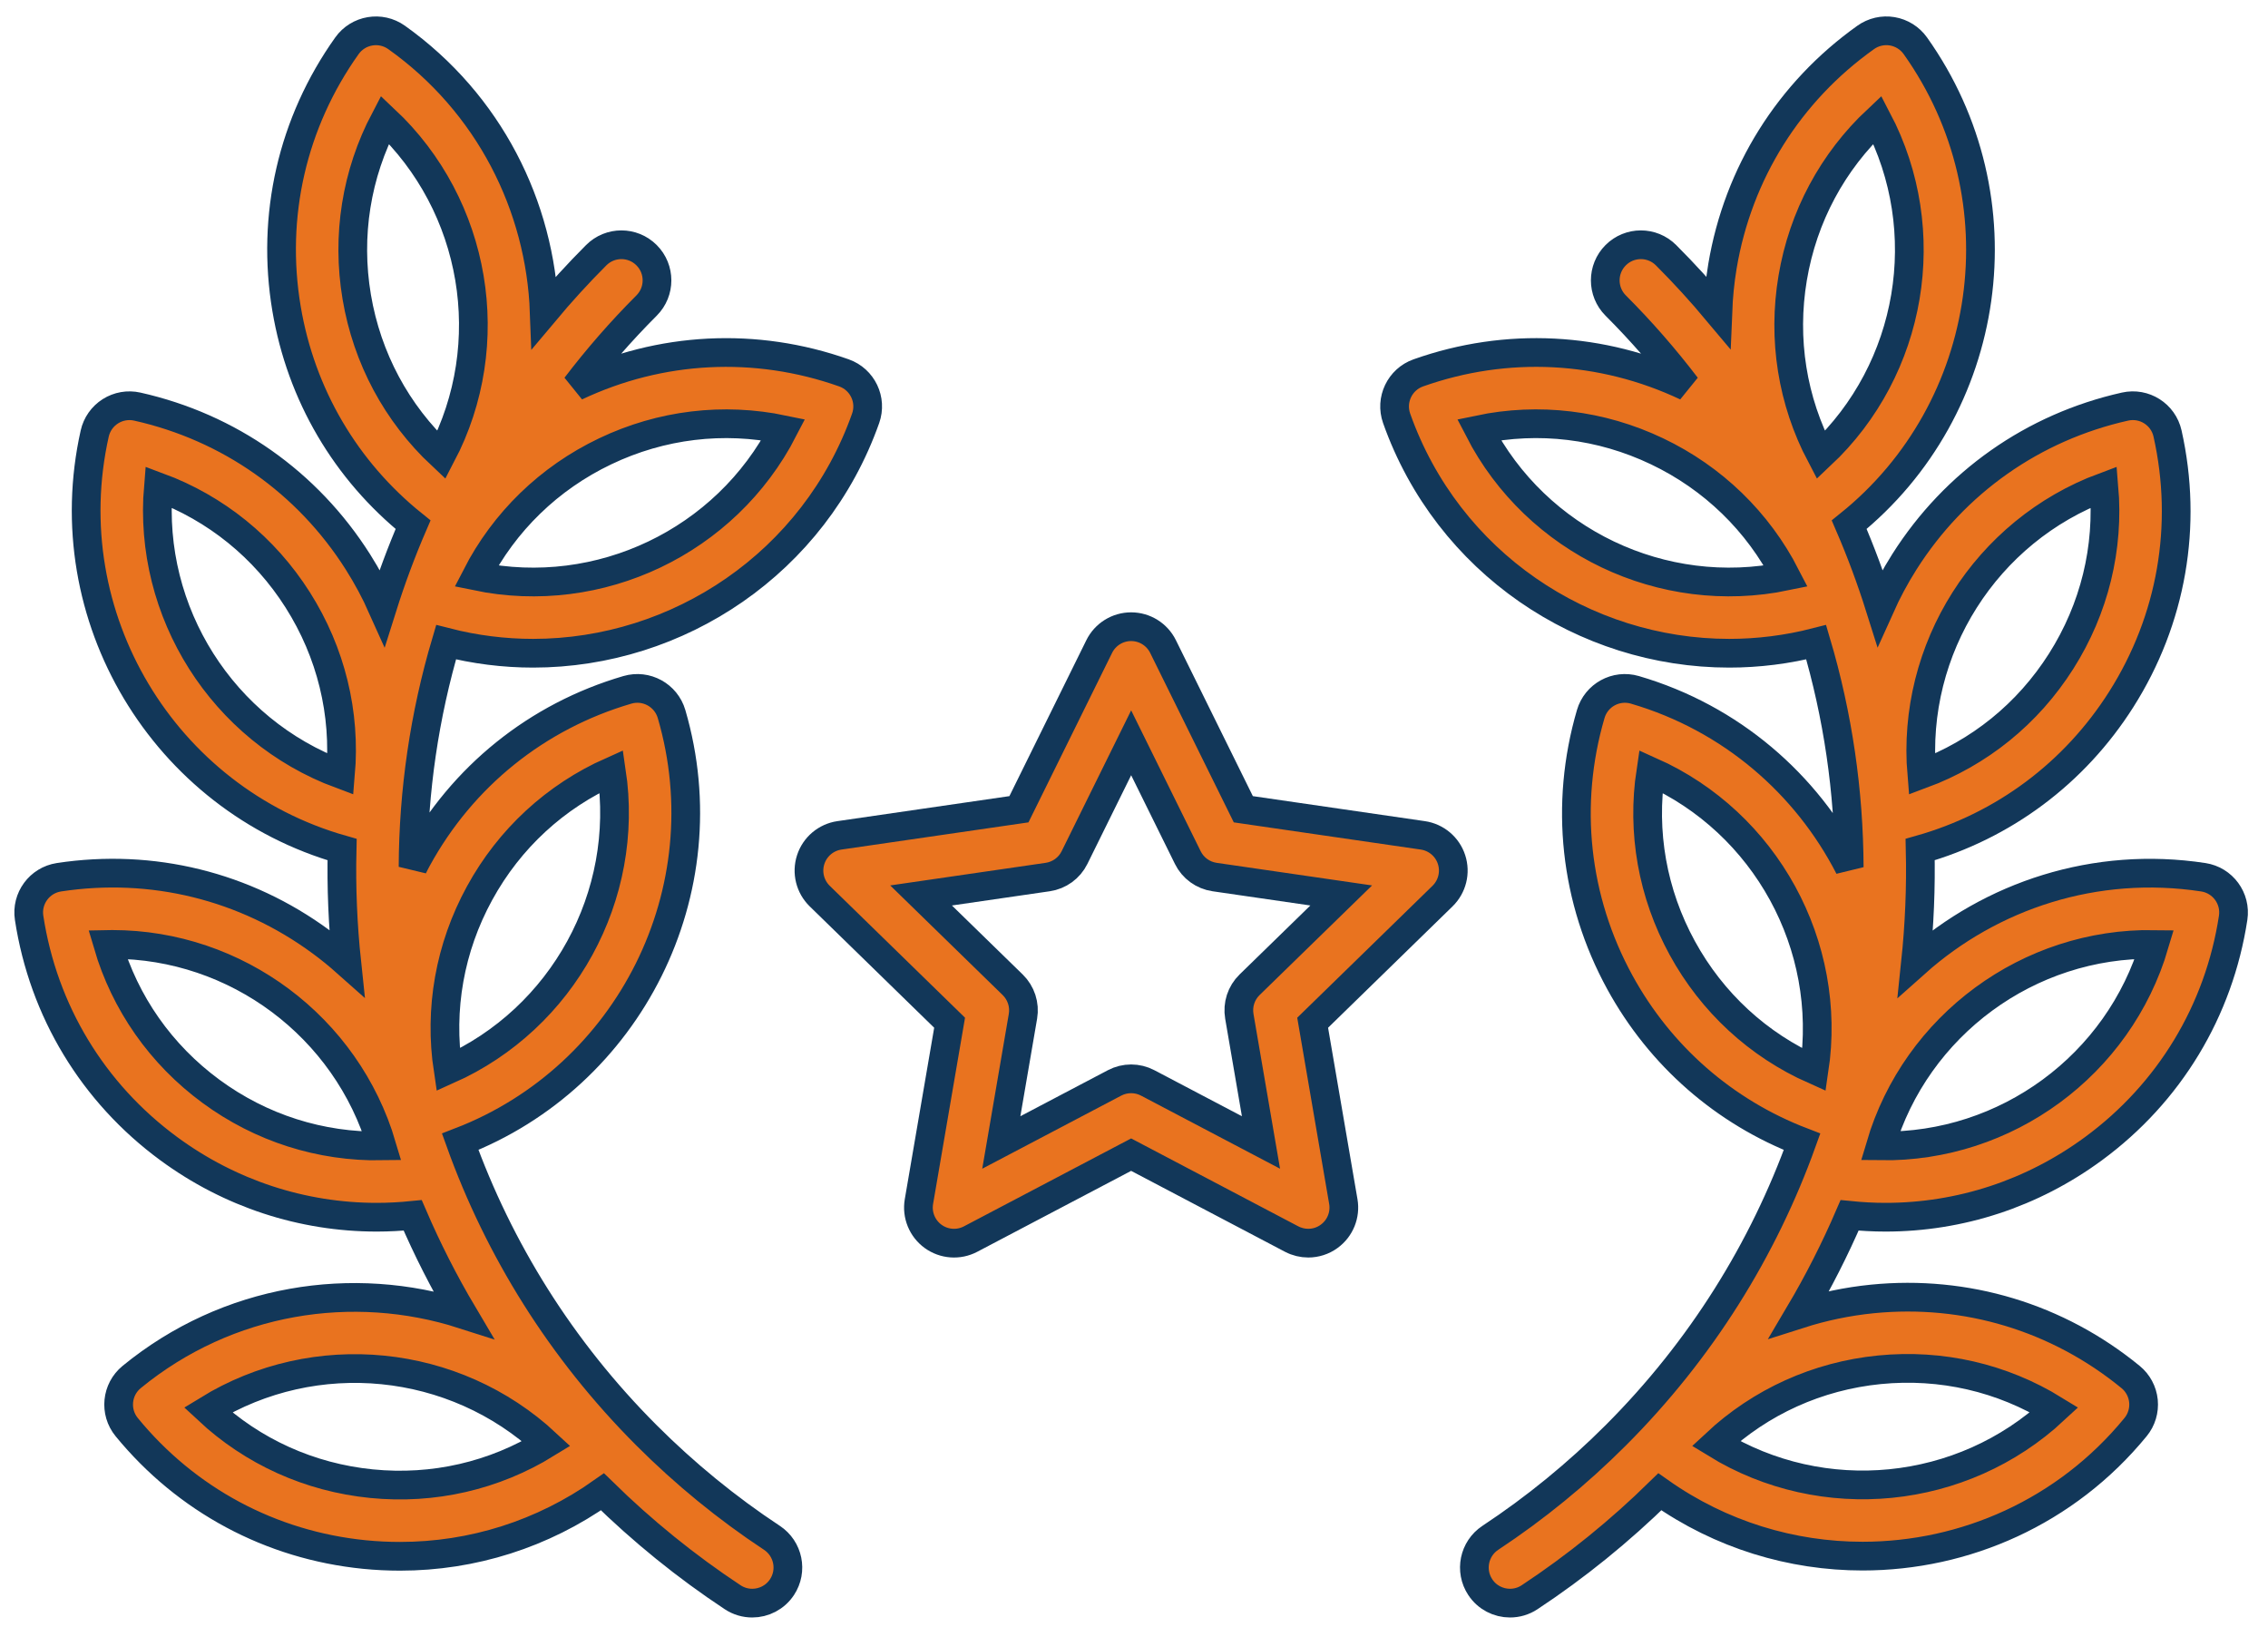
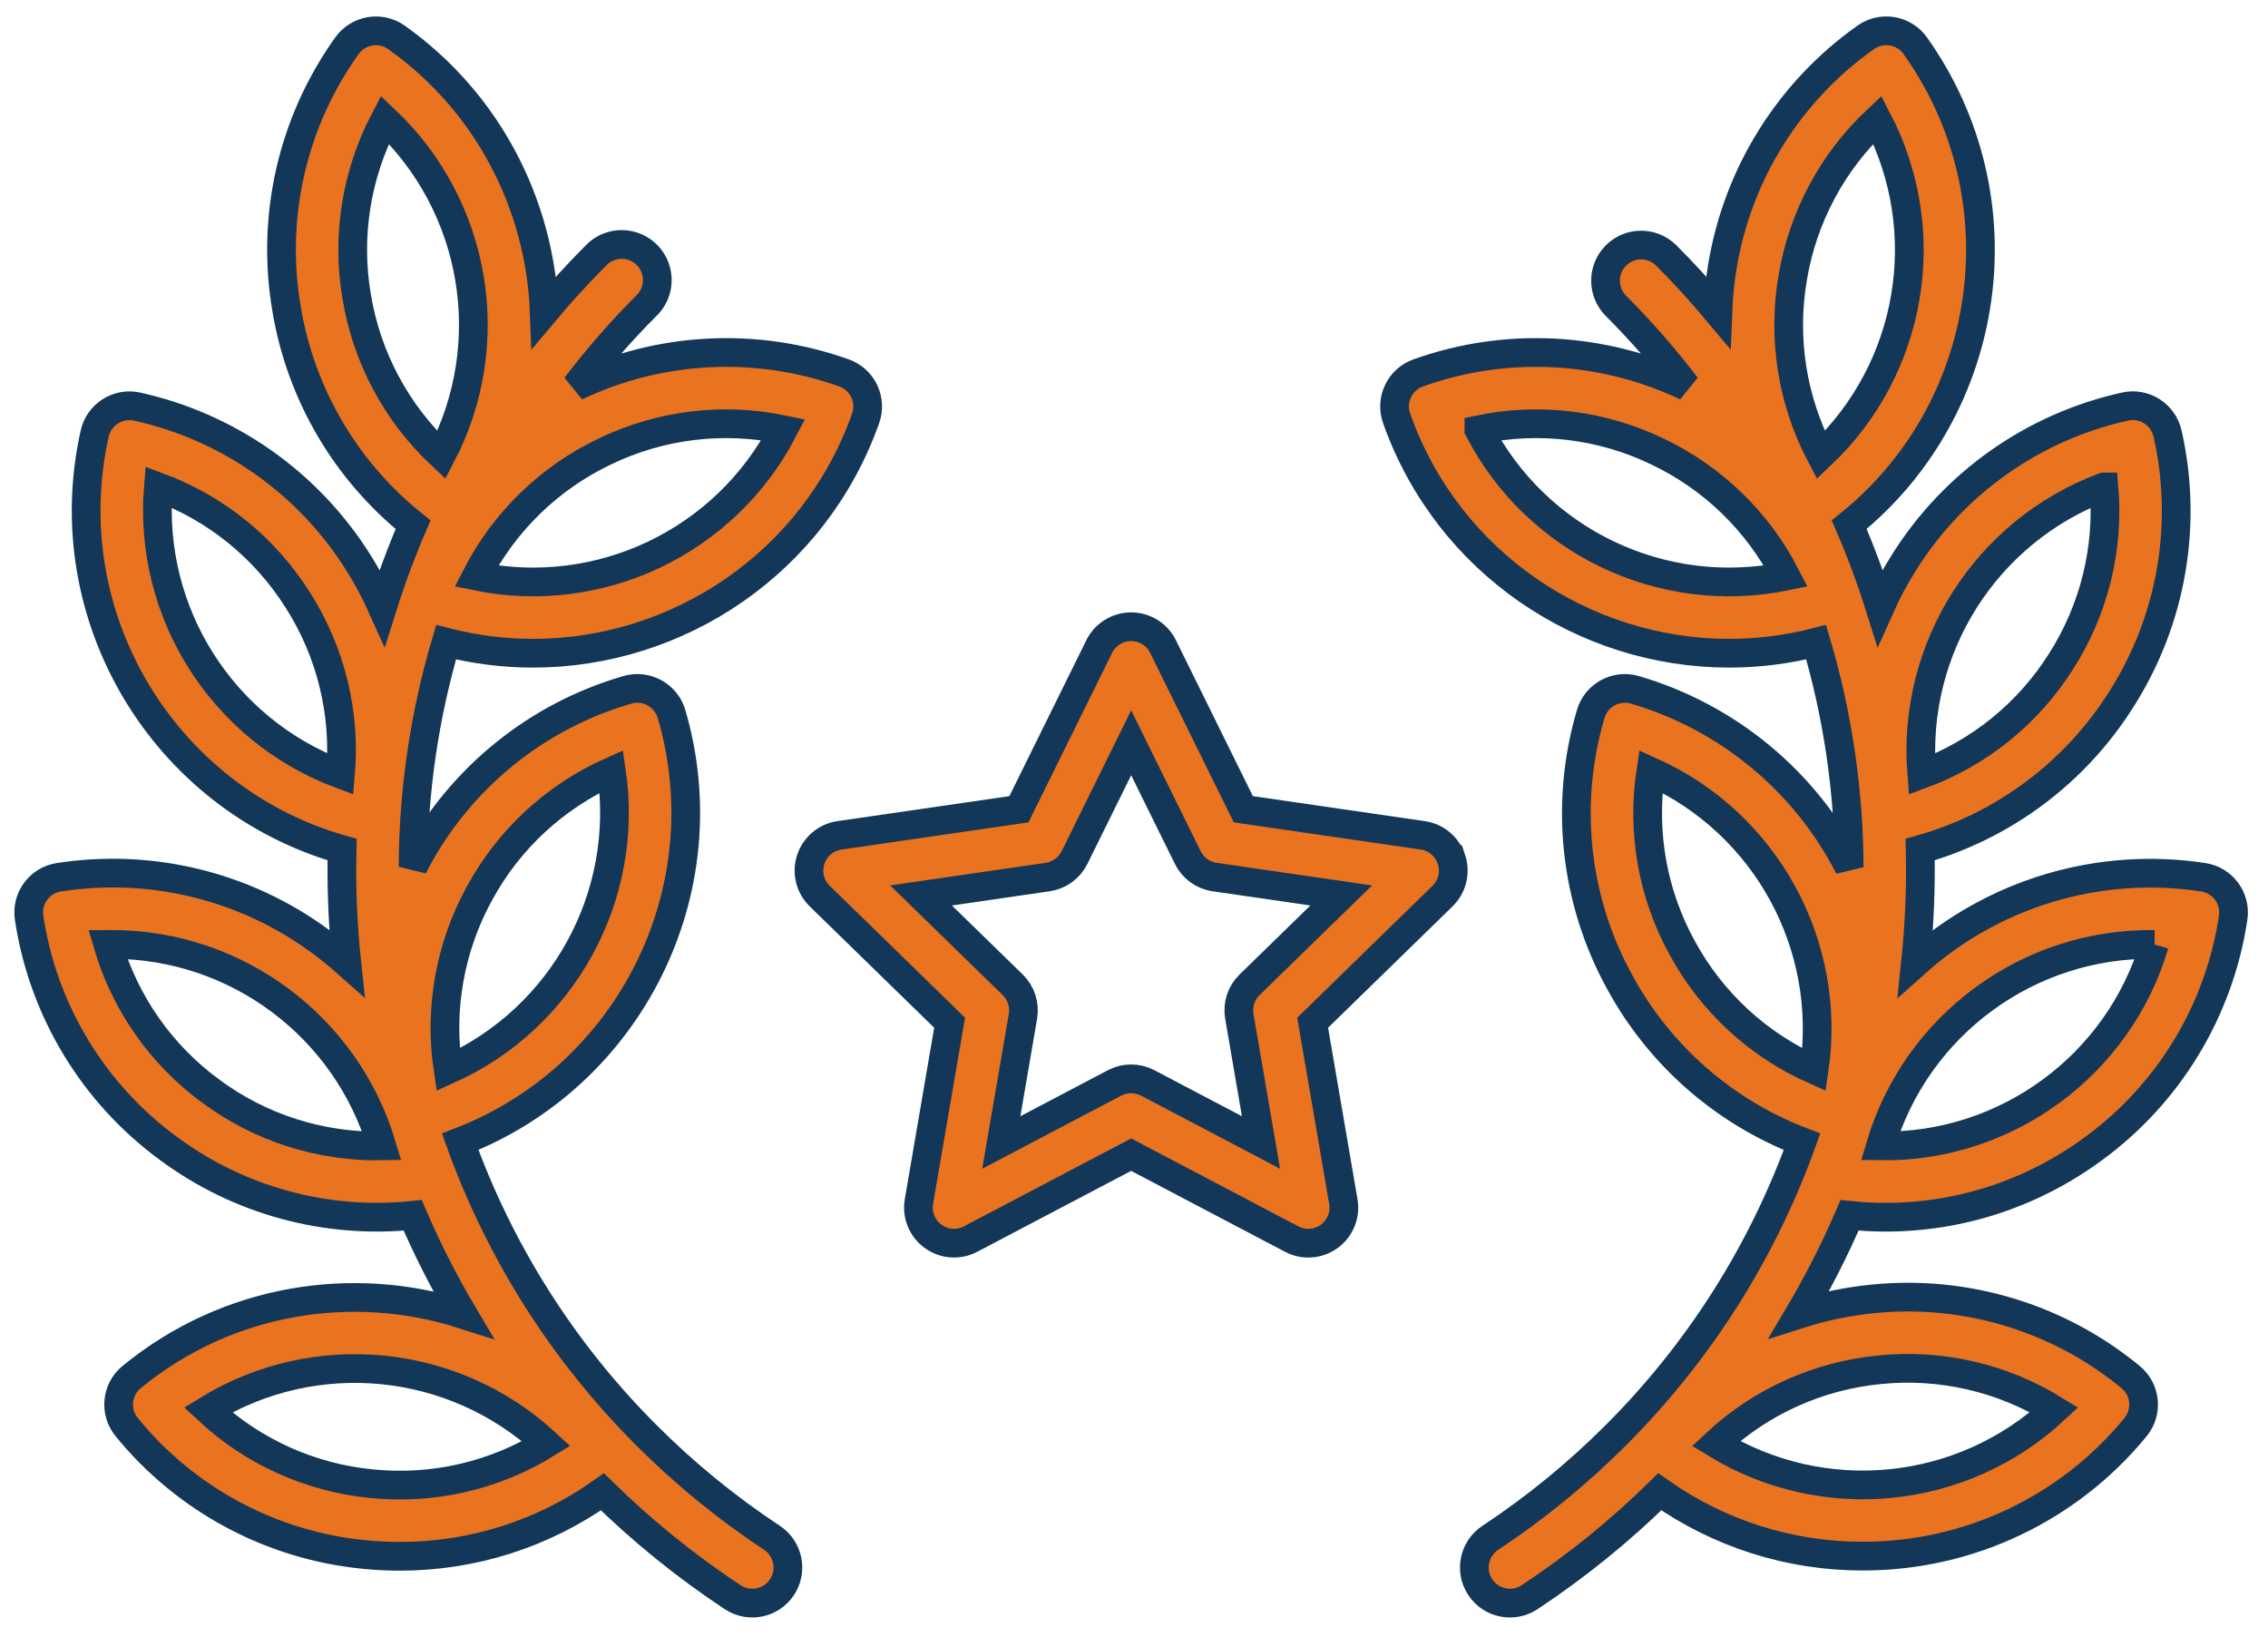
- <svg xmlns="http://www.w3.org/2000/svg" width="79px" height="57px" viewBox="0 0 79 57" version="1.1">
+ <svg xmlns="http://www.w3.org/2000/svg" width="79" height="57" viewBox="0 0 79 57" version="1.1">
  <g id="Mockups" stroke="none" stroke-width="1" fill="none" fill-rule="evenodd">
-     <g id="About" transform="translate(-681, -1755)" fill="#E9731F" fill-rule="nonzero" stroke="#123759">
-       <g id="award" transform="translate(682, 1756)">
-         <path d="M49.561,28.934 C49.416,28.485 49.027,28.158 48.56,28.09 L42.308,27.181 L39.512,21.516 C39.303,21.092 38.872,20.824 38.4,20.824 C37.928,20.824 37.497,21.092 37.288,21.516 L34.492,27.181 L28.24,28.09 C27.773,28.158 27.385,28.485 27.239,28.934 C27.093,29.382 27.215,29.875 27.553,30.205 L32.077,34.615 L31.009,40.842 C30.929,41.307 31.12,41.777 31.502,42.055 C31.884,42.332 32.39,42.369 32.808,42.149 L38.4,39.209 L43.992,42.149 C44.174,42.244 44.372,42.291 44.569,42.291 C44.826,42.291 45.082,42.212 45.298,42.054 C45.68,41.777 45.871,41.307 45.791,40.842 L44.723,34.615 L49.247,30.205 C49.585,29.875 49.707,29.382 49.561,28.934 Z M42.525,33.294 C42.233,33.579 42.1,33.989 42.169,34.392 L42.923,38.785 L38.977,36.711 C38.616,36.521 38.185,36.521 37.823,36.711 L33.878,38.785 L34.632,34.392 C34.701,33.989 34.567,33.579 34.275,33.294 L31.083,30.183 L35.494,29.542 C35.898,29.483 36.248,29.23 36.428,28.864 L38.401,24.867 L40.374,28.864 C40.554,29.23 40.903,29.483 41.307,29.542 L45.718,30.183 L42.525,33.294 Z" id="Shape" />
-         <path d="M17.568,21.748 C22.624,21.748 27.371,18.599 29.152,13.568 C29.381,12.922 29.043,12.214 28.397,11.985 C25.322,10.897 22.008,11.065 19.06,12.457 C19.808,11.477 20.627,10.535 21.522,9.64 C22.006,9.156 22.006,8.371 21.522,7.887 C21.038,7.402 20.252,7.402 19.768,7.887 C19.129,8.526 18.527,9.188 17.957,9.868 C17.821,6.184 16.042,2.6 12.814,0.303 C12.256,-0.094 11.482,0.037 11.085,0.594 C9.183,3.266 8.436,6.518 8.981,9.752 C9.485,12.744 11.042,15.388 13.388,17.272 C12.98,18.216 12.624,19.177 12.317,20.151 C12.074,19.607 11.79,19.077 11.465,18.564 C9.709,15.795 6.98,13.875 3.78,13.159 C3.459,13.087 3.123,13.146 2.845,13.322 C2.567,13.498 2.371,13.777 2.299,14.098 C0.871,20.474 4.708,26.822 10.916,28.586 C10.885,29.9 10.94,31.216 11.079,32.525 C10.791,32.269 10.491,32.024 10.177,31.794 C7.535,29.852 4.295,29.055 1.053,29.549 C0.376,29.653 -0.089,30.285 0.014,30.962 C0.509,34.204 2.237,37.059 4.879,39.001 C7.01,40.567 9.529,41.388 12.124,41.388 C12.539,41.388 12.957,41.365 13.375,41.323 C13.882,42.501 14.467,43.654 15.13,44.772 C11.294,43.542 6.929,44.215 3.587,46.952 C3.057,47.386 2.979,48.167 3.413,48.697 C5.491,51.234 8.432,52.81 11.695,53.135 C12.11,53.176 12.523,53.196 12.934,53.196 C15.466,53.196 17.91,52.418 19.985,50.951 C21.38,52.319 22.904,53.554 24.521,54.622 C24.731,54.761 24.968,54.827 25.203,54.827 C25.606,54.827 26,54.631 26.239,54.27 C26.616,53.699 26.459,52.93 25.887,52.552 C24.326,51.522 22.858,50.322 21.522,48.986 C18.535,45.999 16.372,42.495 15.03,38.76 C20.918,36.491 24.194,30.029 22.392,23.866 C22.199,23.208 21.511,22.831 20.853,23.023 C17.706,23.944 15.105,26.035 13.531,28.911 C13.48,29.002 13.435,29.095 13.388,29.188 C13.399,26.55 13.782,23.913 14.538,21.364 C15.546,21.623 16.563,21.748 17.568,21.748 Z M10.861,25.962 C6.754,24.436 4.145,20.321 4.516,15.956 C6.515,16.696 8.21,18.061 9.371,19.892 C10.532,21.723 11.045,23.838 10.861,25.962 Z M6.348,37.003 C4.601,35.718 3.355,33.934 2.755,31.889 C2.807,31.888 2.86,31.888 2.912,31.888 C7.229,31.888 11.076,34.755 12.301,38.906 C10.17,38.942 8.095,38.287 6.348,37.003 Z M11.941,50.667 C9.783,50.452 7.802,49.552 6.243,48.098 C9.976,45.805 14.825,46.288 18.033,49.272 C16.218,50.39 14.098,50.882 11.941,50.667 Z M15.706,30.102 C16.747,28.2 18.35,26.729 20.298,25.862 C20.949,30.194 18.608,34.469 14.608,36.254 C14.289,34.147 14.665,32.003 15.706,30.102 Z M20.081,14.716 C22.038,13.782 24.2,13.527 26.286,13.963 C24.28,17.858 19.882,19.956 15.592,19.064 C16.566,17.168 18.125,15.649 20.081,14.716 Z M11.426,9.34 C11.066,7.202 11.414,5.053 12.406,3.167 C15.6,6.166 16.41,10.971 14.375,14.85 C12.819,13.393 11.787,11.478 11.426,9.34 Z" id="Shape" />
-         <path d="M64.676,41.388 C67.271,41.388 69.791,40.567 71.921,39.001 C74.563,37.059 76.291,34.204 76.786,30.962 C76.889,30.285 76.424,29.653 75.747,29.549 C71.988,28.975 68.36,30.18 65.721,32.533 C65.859,31.221 65.915,29.903 65.884,28.585 C68.789,27.762 71.259,25.925 72.889,23.354 C74.645,20.585 75.218,17.298 74.501,14.098 C74.352,13.429 73.689,13.009 73.02,13.159 C69.821,13.875 67.091,15.795 65.335,18.564 C65.01,19.077 64.727,19.607 64.483,20.151 C64.176,19.177 63.82,18.216 63.412,17.272 C68.432,13.235 69.498,5.91 65.716,0.594 C65.525,0.326 65.236,0.145 64.912,0.09 C64.587,0.035 64.255,0.112 63.987,0.303 C61.315,2.204 59.543,5.032 58.998,8.266 C58.909,8.798 58.858,9.33 58.837,9.861 C58.269,9.183 57.669,8.523 57.032,7.887 C56.548,7.402 55.763,7.402 55.278,7.887 C54.794,8.371 54.794,9.156 55.278,9.64 C56.173,10.535 56.992,11.477 57.74,12.457 C54.792,11.065 51.478,10.896 48.403,11.985 C47.758,12.214 47.42,12.922 47.648,13.568 C49.429,18.599 54.176,21.748 59.232,21.748 C60.237,21.748 61.254,21.623 62.262,21.364 C63.019,23.917 63.402,26.558 63.413,29.2 C61.926,26.308 59.306,24.006 55.947,23.023 C55.289,22.831 54.601,23.208 54.409,23.866 C53.488,27.013 53.849,30.33 55.423,33.207 C56.832,35.779 59.063,37.721 61.77,38.761 C60.428,42.496 58.265,45.999 55.278,48.986 C53.943,50.322 52.474,51.521 50.913,52.552 C50.341,52.93 50.184,53.699 50.561,54.27 C50.799,54.632 51.195,54.827 51.597,54.827 C51.832,54.827 52.069,54.761 52.279,54.622 C53.897,53.554 55.42,52.319 56.816,50.95 C58.945,52.453 61.418,53.19 63.878,53.19 C67.434,53.19 70.963,51.657 73.387,48.697 C73.596,48.443 73.694,48.116 73.662,47.788 C73.629,47.461 73.468,47.16 73.213,46.952 C70.676,44.874 67.482,43.91 64.219,44.234 C63.345,44.321 62.495,44.501 61.677,44.762 C62.337,43.647 62.92,42.498 63.426,41.323 C63.843,41.365 64.26,41.388 64.676,41.388 Z M72.285,15.957 C72.469,18.081 71.956,20.195 70.795,22.026 C69.634,23.858 67.939,25.223 65.94,25.963 C65.569,21.598 68.178,17.482 72.285,15.957 Z M74.044,31.889 C72.804,36.09 68.878,38.972 64.499,38.905 C65.74,34.704 69.664,31.817 74.044,31.889 Z M50.514,13.963 C52.6,13.526 54.761,13.782 56.718,14.716 C58.675,15.649 60.234,17.168 61.208,19.064 C56.917,19.955 52.52,17.858 50.514,13.963 Z M62.424,14.85 C61.431,12.964 61.084,10.816 61.444,8.678 C61.804,6.54 62.837,4.624 64.393,3.167 C66.428,7.046 65.618,11.852 62.424,14.85 Z M64.464,46.701 C66.623,46.487 68.742,46.979 70.557,48.097 C67.349,51.08 62.5,51.563 58.767,49.271 C60.326,47.817 62.307,46.916 64.464,46.701 Z M62.191,36.255 C60.243,35.389 58.64,33.917 57.599,32.016 C56.558,30.114 56.182,27.97 56.501,25.863 C60.501,27.648 62.842,31.923 62.191,36.255 Z" id="Shape" />
+     <g id="About" transform="translate(-681 -1755)" fill="#E9731F" fill-rule="nonzero" stroke="#123759">
+       <g id="award" transform="translate(682 1756)">
+         <path d="M49.56 28.934a1.238 1.238 0 0 0-1-.844l-6.252-.909-2.796-5.665a1.24 1.24 0 0 0-2.224 0l-2.796 5.665-6.252.909a1.24 1.24 0 0 0-.687 2.115l4.524 4.41-1.068 6.227a1.24 1.24 0 0 0 1.799 1.307l5.592-2.94 5.592 2.94a1.239 1.239 0 0 0 1.8-1.307l-1.069-6.227 4.524-4.41c.338-.33.46-.823.314-1.271zm-7.035 4.36a1.24 1.24 0 0 0-.356 1.098l.754 4.393-3.946-2.074a1.24 1.24 0 0 0-1.154 0l-3.945 2.074.754-4.393a1.24 1.24 0 0 0-.357-1.098l-3.192-3.111 4.411-.641a1.24 1.24 0 0 0 .934-.678l1.973-3.997 1.973 3.997c.18.366.53.62.933.678l4.411.641-3.193 3.111z" id="Shape" />
+         <path d="M17.568 21.748c5.056 0 9.803-3.15 11.584-8.18a1.24 1.24 0 0 0-.755-1.583 12.194 12.194 0 0 0-9.337.472 27.944 27.944 0 0 1 2.462-2.817 1.24 1.24 0 1 0-1.754-1.753c-.639.639-1.241 1.3-1.811 1.98C17.82 6.185 16.042 2.6 12.814.304a1.24 1.24 0 0 0-1.73.291 12.196 12.196 0 0 0-2.103 9.158 12.186 12.186 0 0 0 4.407 7.52 30.167 30.167 0 0 0-1.07 2.879 12.47 12.47 0 0 0-.853-1.587A12.197 12.197 0 0 0 3.78 13.16a1.24 1.24 0 0 0-1.481.939C.87 20.474 4.708 26.822 10.916 28.586c-.031 1.314.024 2.63.163 3.939a12.53 12.53 0 0 0-.902-.731 12.197 12.197 0 0 0-9.124-2.245 1.24 1.24 0 0 0-1.039 1.413 12.195 12.195 0 0 0 4.865 8.039 12.185 12.185 0 0 0 8.496 2.322 30.055 30.055 0 0 0 1.755 3.45c-3.836-1.23-8.2-.558-11.543 2.179a1.24 1.24 0 0 0-.174 1.745 12.196 12.196 0 0 0 8.282 4.438c.415.041.828.061 1.239.061a12.16 12.16 0 0 0 7.05-2.245 30.518 30.518 0 0 0 4.537 3.67 1.24 1.24 0 0 0 1.367-2.07 28.04 28.04 0 0 1-4.366-3.565A27.653 27.653 0 0 1 15.03 38.76c5.888-2.27 9.164-8.73 7.362-14.894a1.24 1.24 0 0 0-1.539-.843 12.196 12.196 0 0 0-7.322 5.888c-.05.091-.096.184-.143.277a27.98 27.98 0 0 1 1.15-7.824c1.008.259 2.025.384 3.03.384zm-6.707 4.214a9.819 9.819 0 0 1-6.345-10.006c2 .74 3.694 2.105 4.855 3.936a9.722 9.722 0 0 1 1.49 6.07zm-4.513 11.04a9.723 9.723 0 0 1-3.593-5.113l.157-.001a9.82 9.82 0 0 1 9.39 7.018 9.734 9.734 0 0 1-5.954-1.903zm5.593 13.665a9.723 9.723 0 0 1-5.698-2.57 9.819 9.819 0 0 1 11.79 1.175 9.727 9.727 0 0 1-6.092 1.395zm3.765-20.565a9.725 9.725 0 0 1 4.592-4.24 9.819 9.819 0 0 1-5.69 10.392 9.725 9.725 0 0 1 1.098-6.152zm4.375-15.386a9.723 9.723 0 0 1 6.205-.753 9.818 9.818 0 0 1-10.694 5.101 9.725 9.725 0 0 1 4.49-4.348zM11.426 9.34a9.721 9.721 0 0 1 .98-6.173 9.819 9.819 0 0 1 1.969 11.683 9.722 9.722 0 0 1-2.949-5.51zm53.25 32.048c2.595 0 5.115-.821 7.245-2.387a12.195 12.195 0 0 0 4.865-8.039 1.24 1.24 0 0 0-1.039-1.413 12.254 12.254 0 0 0-10.026 2.984c.138-1.312.194-2.63.163-3.948a12.185 12.185 0 0 0 7.005-5.23 12.196 12.196 0 0 0 1.612-9.257 1.24 1.24 0 0 0-1.48-.94 12.2 12.2 0 0 0-7.686 5.406 12.473 12.473 0 0 0-.852 1.587 30.144 30.144 0 0 0-1.07-2.879C68.431 13.235 69.497 5.91 65.715.594a1.238 1.238 0 0 0-1.73-.291 12.197 12.197 0 0 0-4.988 7.963c-.09.532-.14 1.064-.16 1.595a30.466 30.466 0 0 0-1.806-1.974 1.24 1.24 0 0 0-1.754 1.753 27.94 27.94 0 0 1 2.462 2.817 12.193 12.193 0 0 0-9.337-.472 1.24 1.24 0 0 0-.755 1.583c1.781 5.031 6.528 8.18 11.584 8.18 1.005 0 2.022-.125 3.03-.384a27.986 27.986 0 0 1 1.15 7.836 12.24 12.24 0 0 0-7.465-6.177 1.24 1.24 0 0 0-1.538.843 12.195 12.195 0 0 0 1.014 9.34 12.183 12.183 0 0 0 6.347 5.555 27.658 27.658 0 0 1-6.492 10.225 28.033 28.033 0 0 1-4.365 3.566 1.24 1.24 0 0 0 1.366 2.07 30.509 30.509 0 0 0 4.537-3.672 12.22 12.22 0 0 0 7.062 2.24 12.26 12.26 0 0 0 9.51-4.493 1.24 1.24 0 0 0-.175-1.745 12.199 12.199 0 0 0-8.994-2.718 12.4 12.4 0 0 0-2.542.528 30.044 30.044 0 0 0 1.749-3.44c.417.043.834.066 1.25.066zm7.61-25.431a9.724 9.724 0 0 1-1.491 6.07 9.723 9.723 0 0 1-4.855 3.936 9.818 9.818 0 0 1 6.345-10.006zm1.758 15.932c-1.24 4.201-5.166 7.083-9.545 7.016a9.816 9.816 0 0 1 9.546-7.016zm-23.53-17.926a9.721 9.721 0 0 1 6.204.753 9.723 9.723 0 0 1 4.49 4.348 9.818 9.818 0 0 1-10.694-5.1zm11.91.887a9.72 9.72 0 0 1-.98-6.172 9.723 9.723 0 0 1 2.949-5.511 9.82 9.82 0 0 1-1.969 11.683zm2.04 31.851a9.721 9.721 0 0 1 6.093 1.396 9.82 9.82 0 0 1-11.79 1.174 9.723 9.723 0 0 1 5.697-2.57zm-2.273-10.446a9.723 9.723 0 0 1-4.592-4.24 9.724 9.724 0 0 1-1.098-6.152 9.82 9.82 0 0 1 5.69 10.392z" id="Shape" />
      </g>
    </g>
  </g>
</svg>
